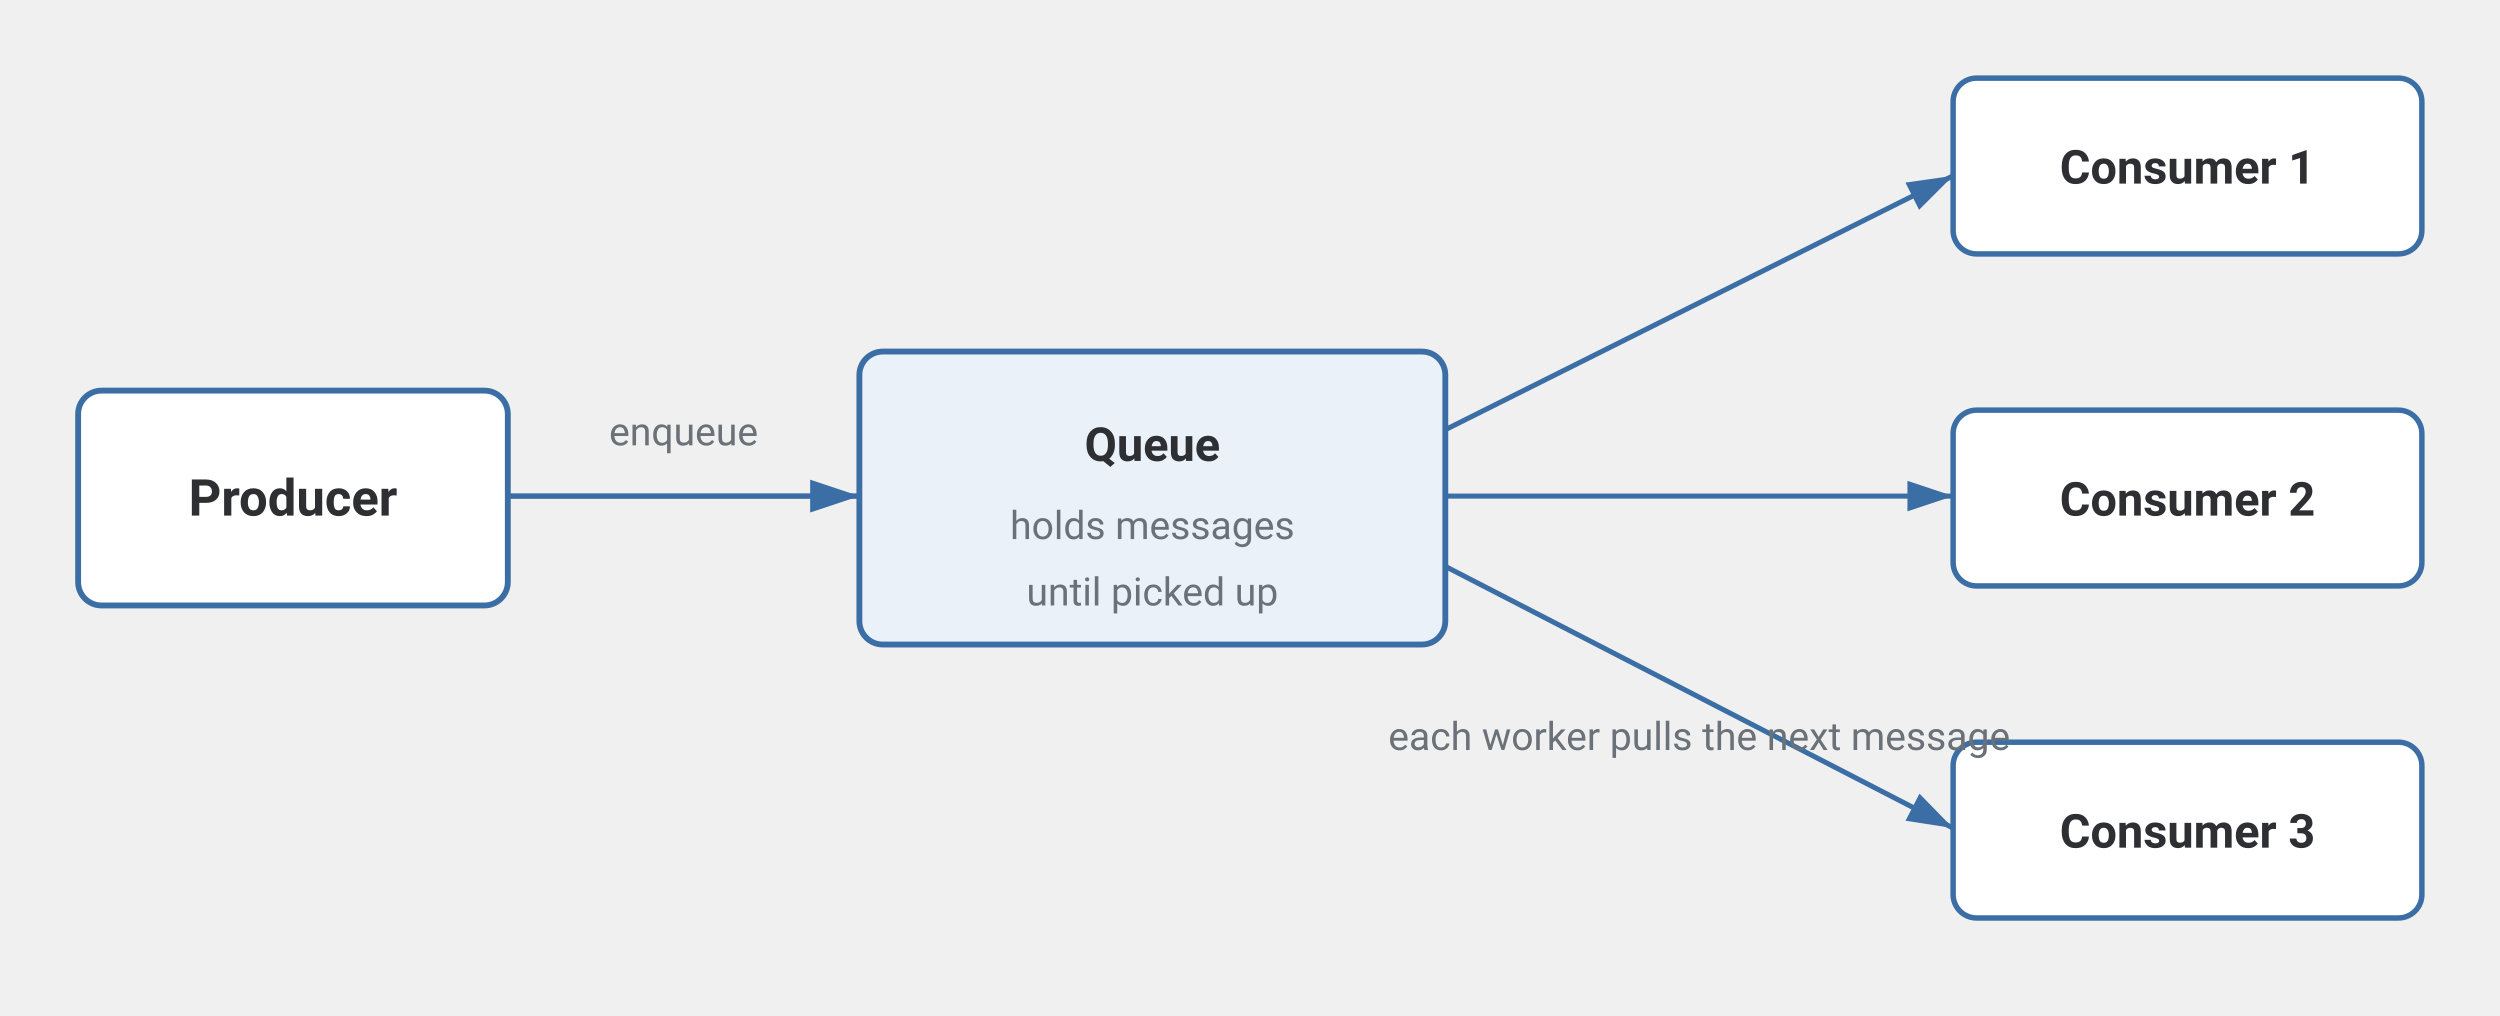
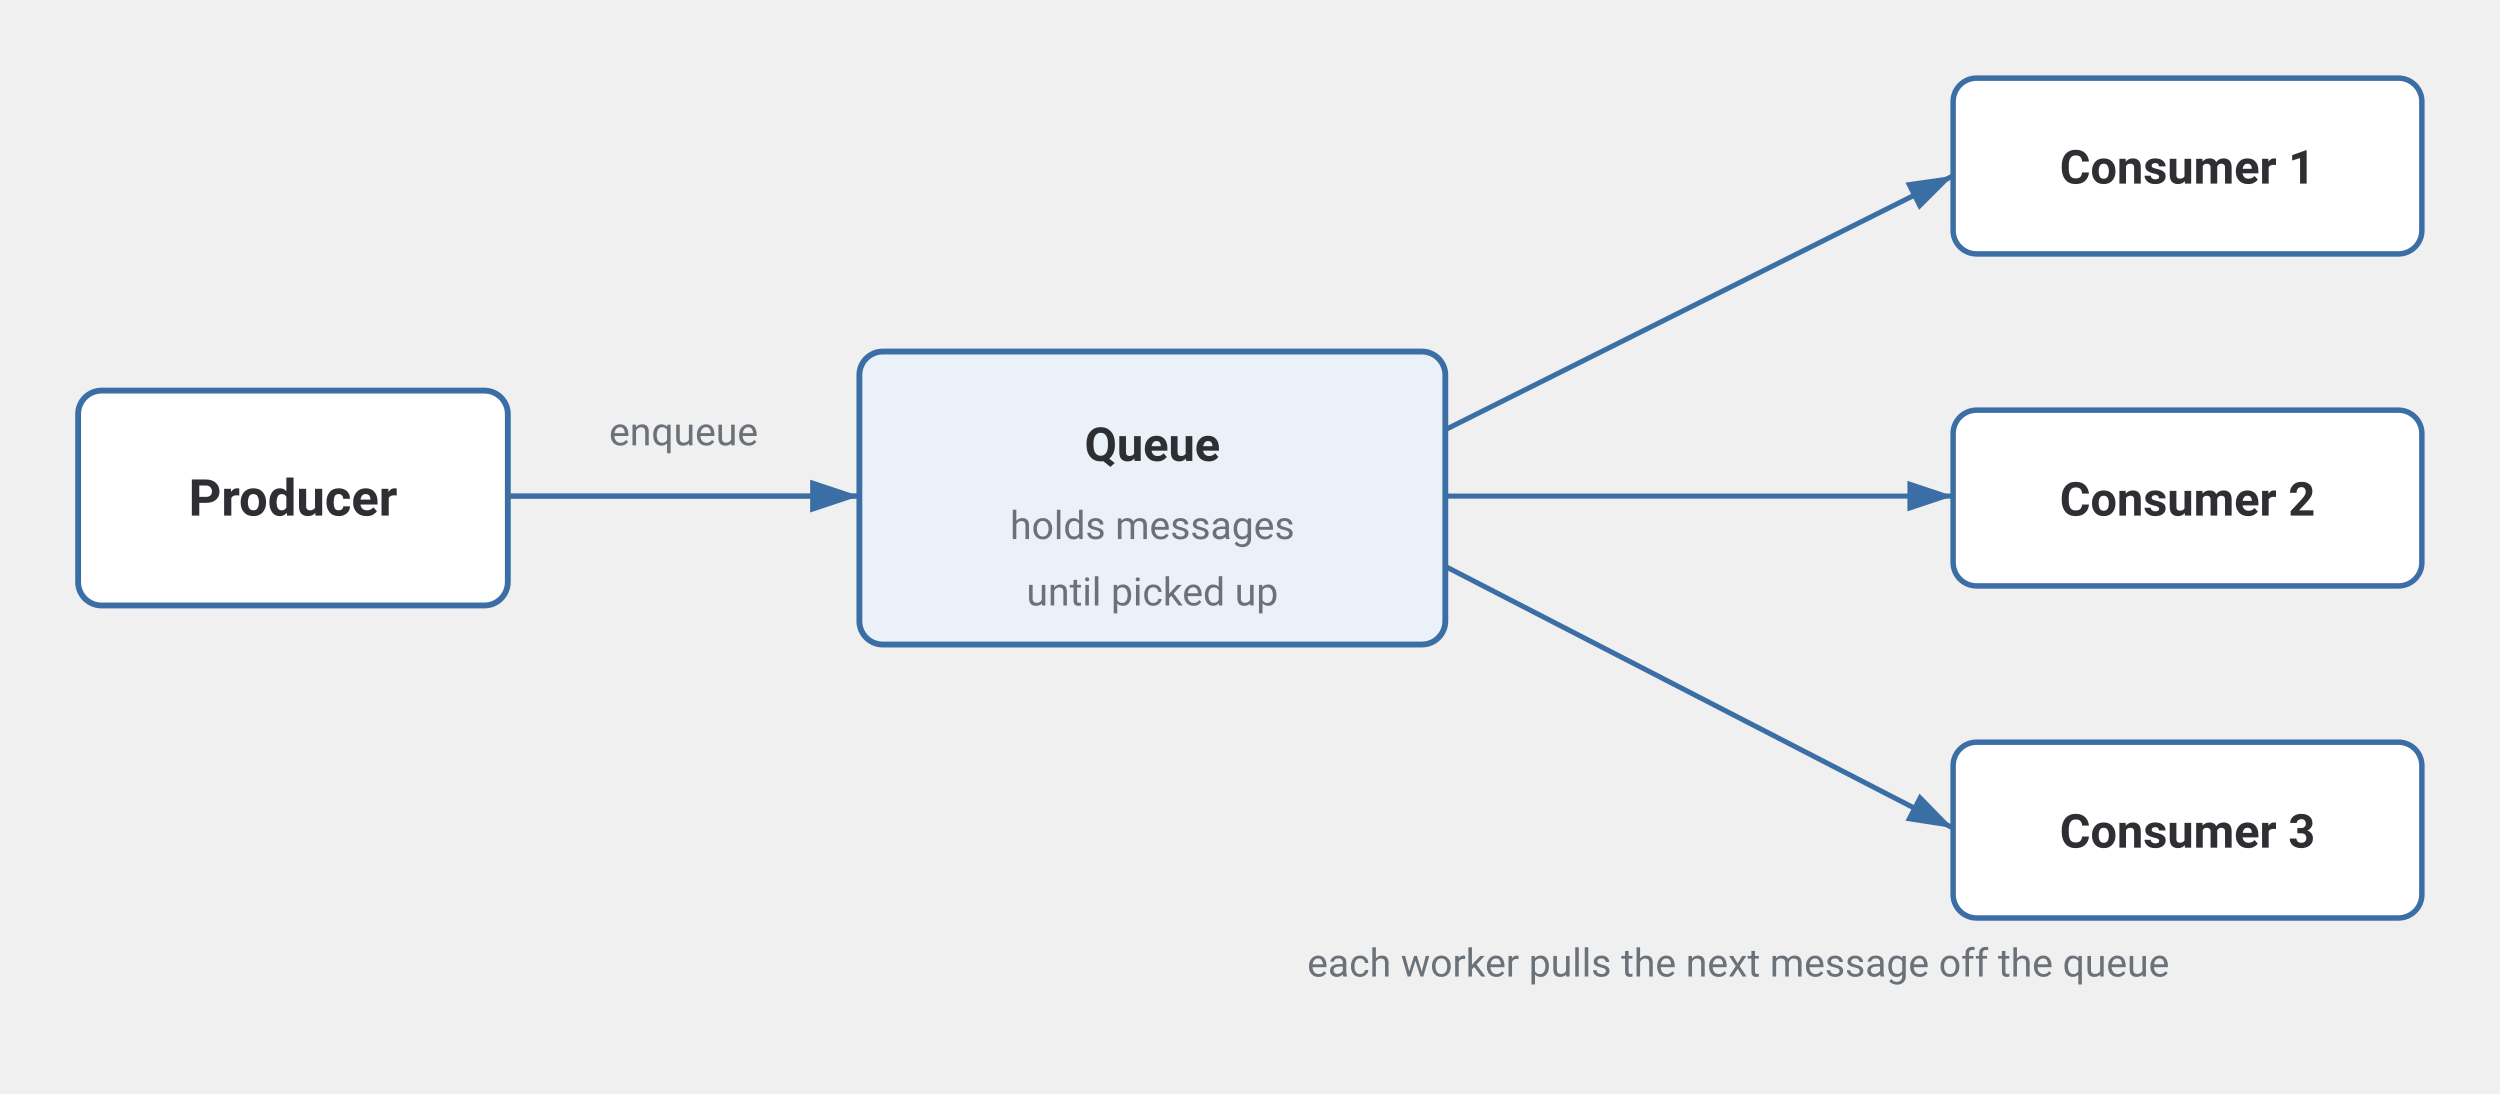
- <svg xmlns="http://www.w3.org/2000/svg" viewBox="0 0 640 260" font-family="-apple-system, Segoe UI, Roboto, Arial, sans-serif">
+ <svg xmlns="http://www.w3.org/2000/svg" viewBox="0 0 640 280" font-family="-apple-system, Segoe UI, Roboto, Arial, sans-serif">
  <defs>
    <marker id="arrow" markerWidth="10" markerHeight="10" refX="9" refY="3" orient="auto" markerUnits="strokeWidth">
      <path d="M0,0 L0,6 L9,3 z" fill="#3b6ea5" />
    </marker>
  </defs>
  <rect x="20" y="100" width="110" height="55" rx="6" fill="#ffffff" stroke="#3b6ea5" stroke-width="1.5" />
  <text x="75" y="132" text-anchor="middle" font-size="13" font-weight="600" fill="#2d2f33">Producer</text>
  <rect x="220" y="90" width="150" height="75" rx="6" fill="#eaf1f8" stroke="#3b6ea5" stroke-width="1.5" />
  <text x="295" y="118" text-anchor="middle" font-size="12" font-weight="600" fill="#2d2f33">Queue</text>
  <text x="295" y="138" text-anchor="middle" font-size="10" fill="#6a7178">holds messages</text>
  <text x="295" y="155" text-anchor="middle" font-size="10" fill="#6a7178">until picked up</text>
  <rect x="500" y="20" width="120" height="45" rx="6" fill="#ffffff" stroke="#3b6ea5" stroke-width="1.4" />
  <text x="560" y="47" text-anchor="middle" font-size="12" font-weight="600" fill="#2d2f33">Consumer 1</text>
  <rect x="500" y="105" width="120" height="45" rx="6" fill="#ffffff" stroke="#3b6ea5" stroke-width="1.4" />
  <text x="560" y="132" text-anchor="middle" font-size="12" font-weight="600" fill="#2d2f33">Consumer 2</text>
  <rect x="500" y="190" width="120" height="45" rx="6" fill="#ffffff" stroke="#3b6ea5" stroke-width="1.4" />
  <text x="560" y="217" text-anchor="middle" font-size="12" font-weight="600" fill="#2d2f33">Consumer 3</text>
  <line x1="130" y1="127" x2="220" y2="127" stroke="#3b6ea5" stroke-width="1.4" marker-end="url(#arrow)" />
  <text x="175" y="114" text-anchor="middle" font-size="10" fill="#6a7178">enqueue</text>
  <line x1="370" y1="110" x2="500" y2="45" stroke="#3b6ea5" stroke-width="1.3" marker-end="url(#arrow)" />
  <line x1="370" y1="127" x2="500" y2="127" stroke="#3b6ea5" stroke-width="1.3" marker-end="url(#arrow)" />
  <line x1="370" y1="145" x2="500" y2="212" stroke="#3b6ea5" stroke-width="1.3" marker-end="url(#arrow)" />
-   <text x="435" y="192" text-anchor="middle" font-size="10" fill="#6a7178">each worker pulls the next message</text>
+   <text x="445" y="250" text-anchor="middle" font-size="10" fill="#6a7178">each worker pulls the next message off the queue</text>
</svg>
